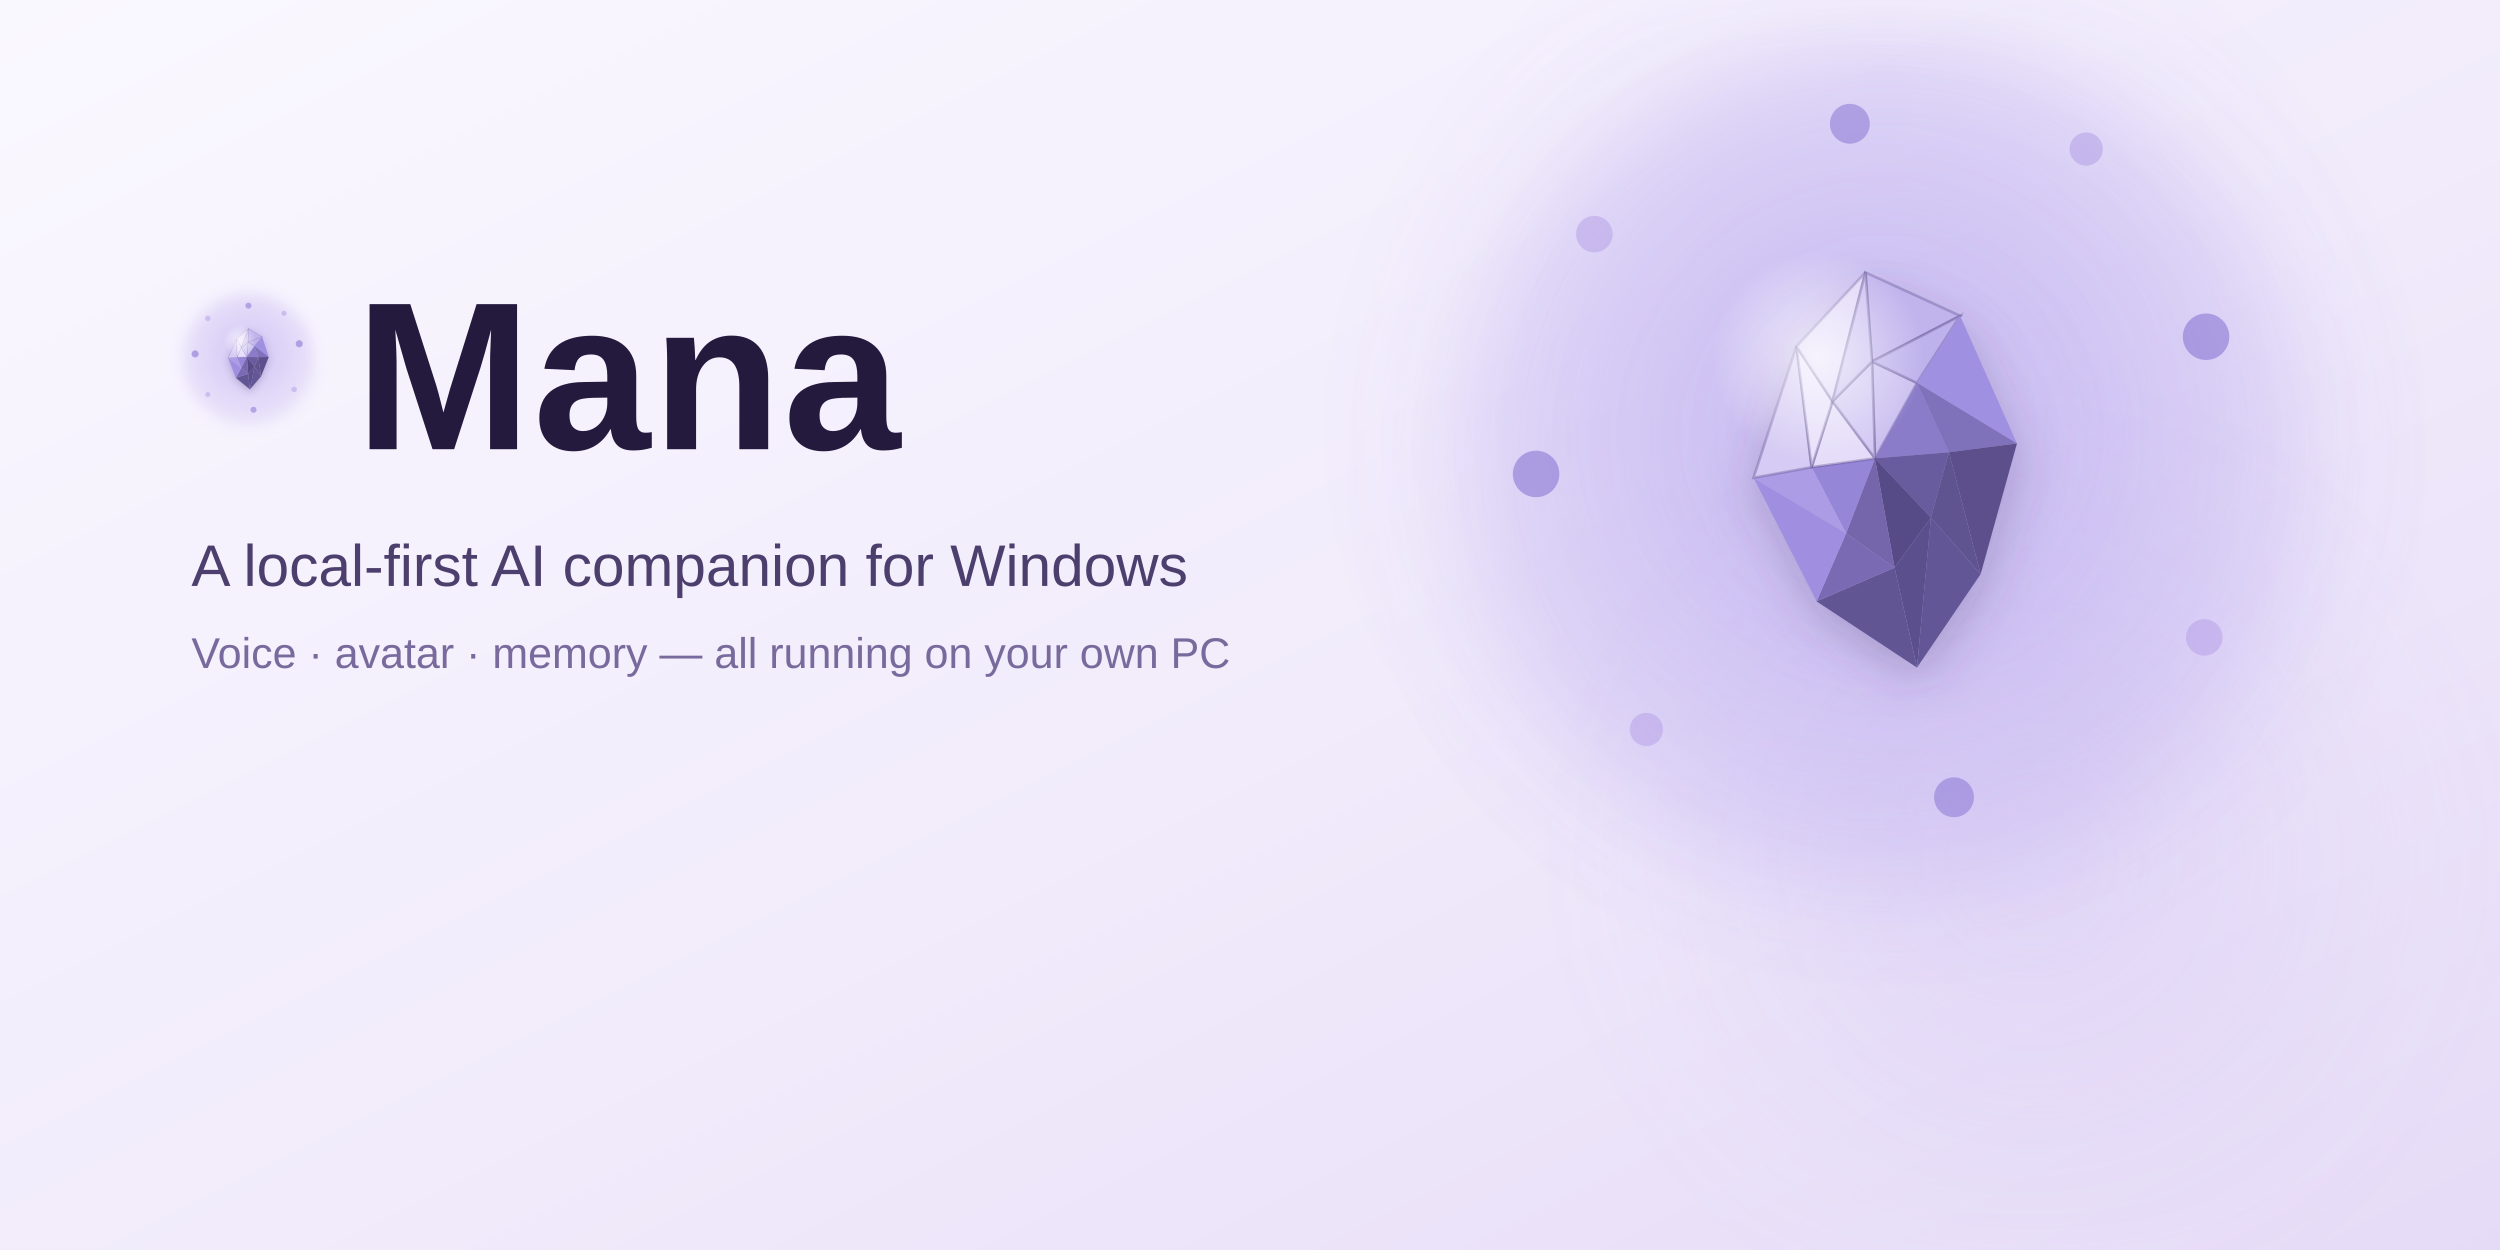
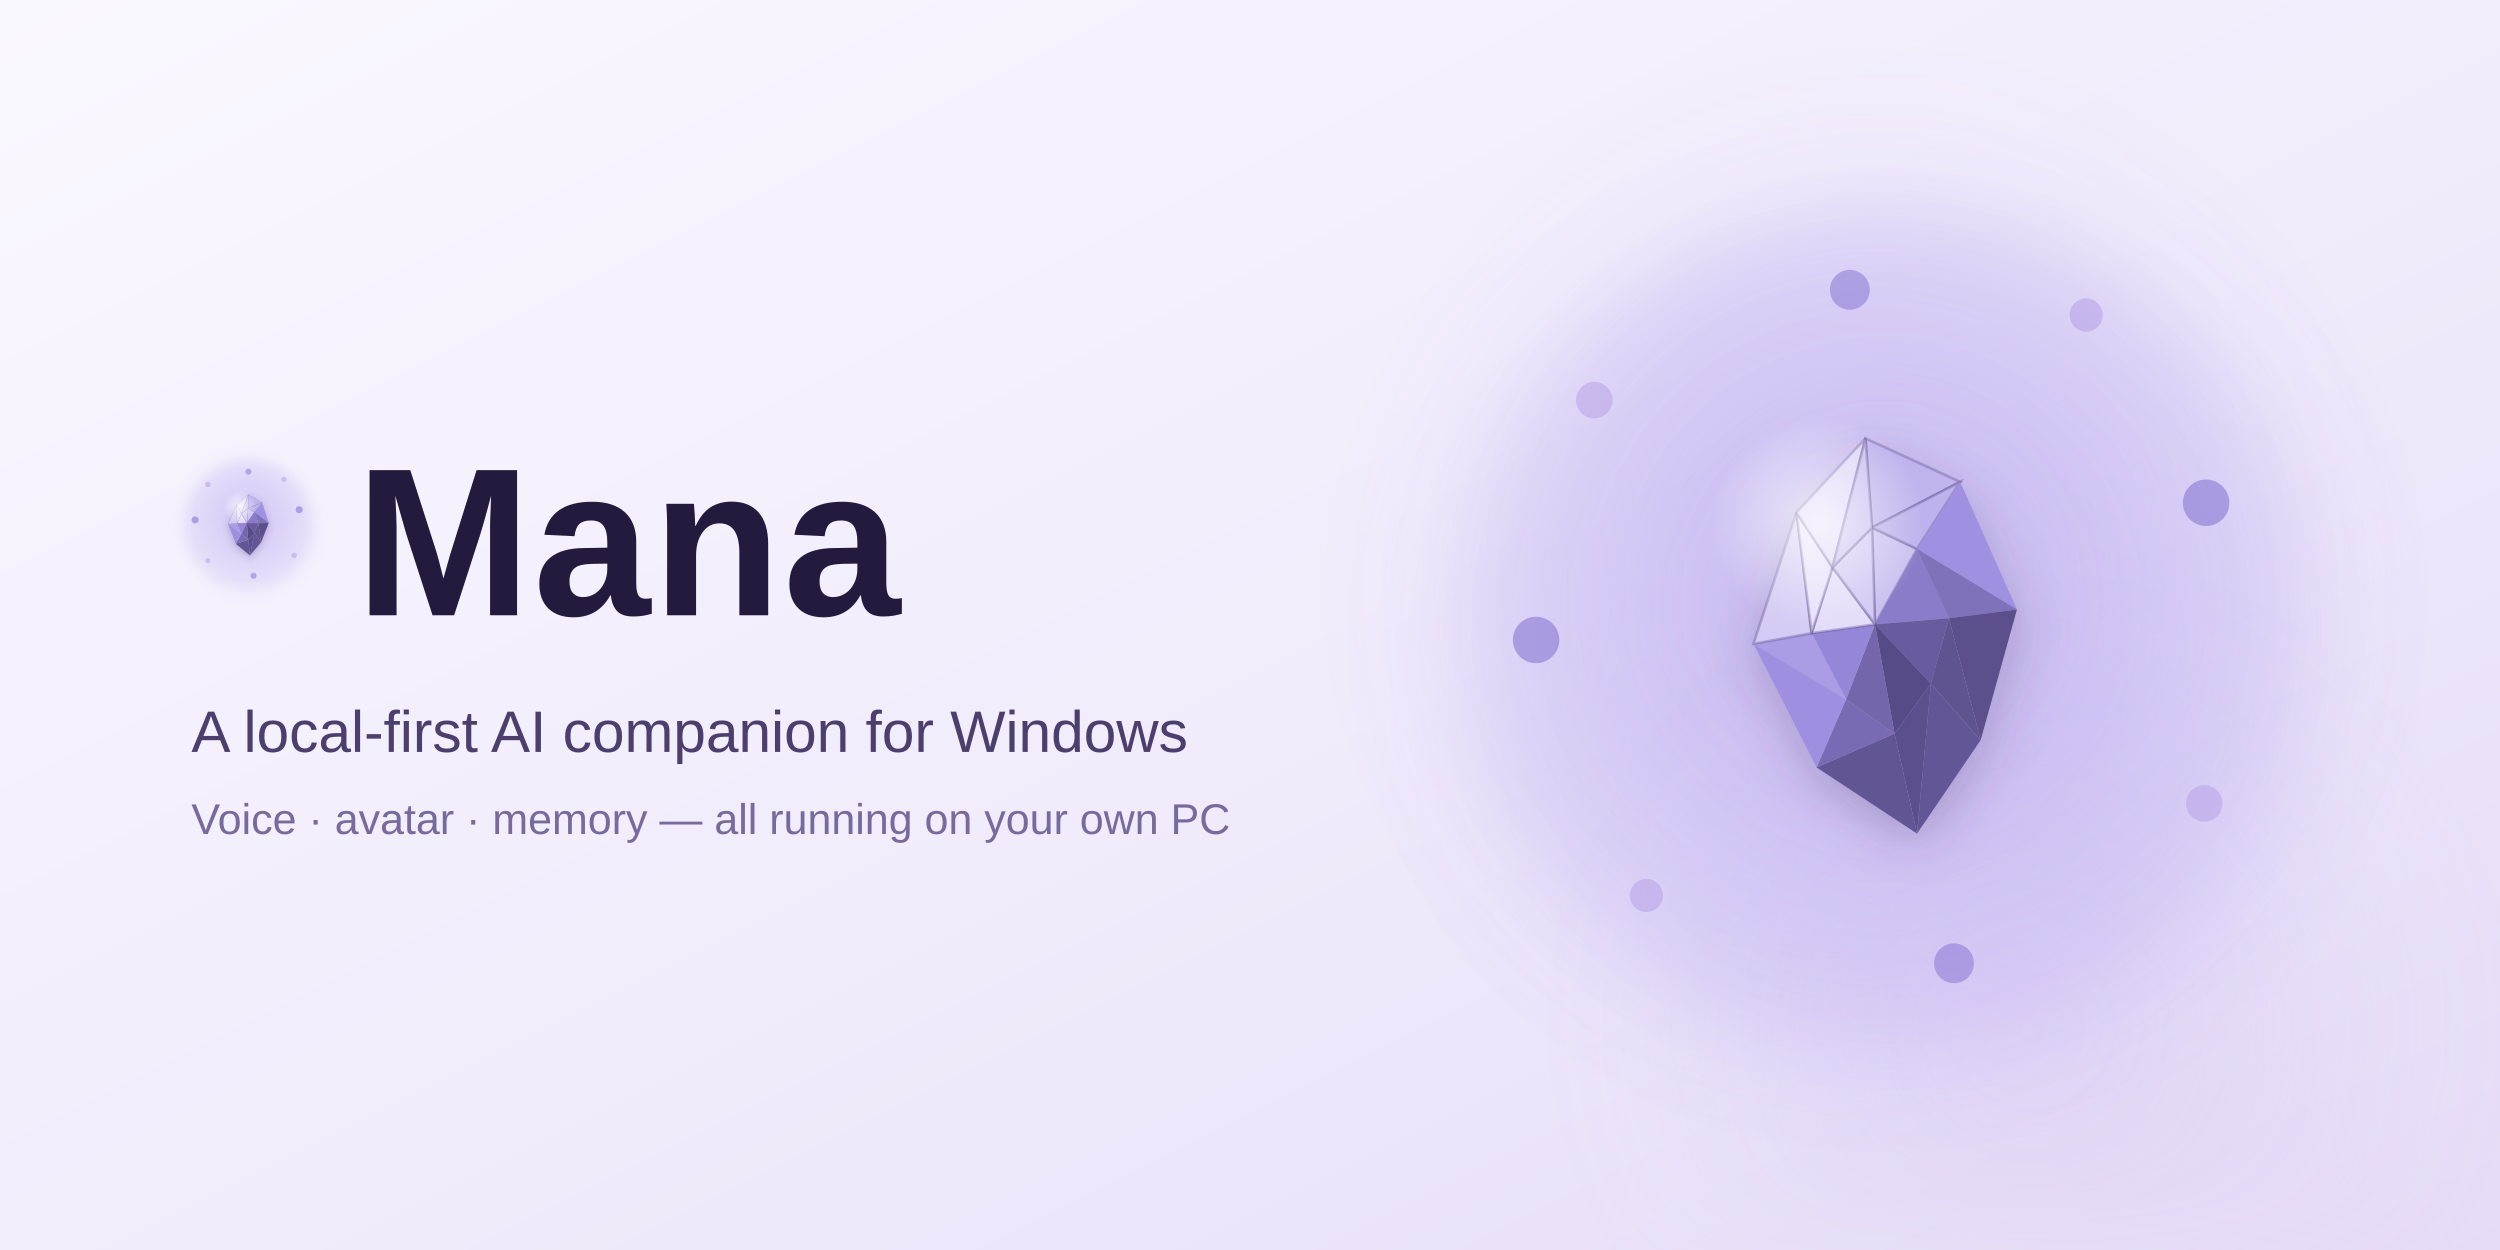
<svg xmlns="http://www.w3.org/2000/svg" width="1280" height="640" viewBox="0 0 1280 640">
  <defs>
    <linearGradient id="bg" x1="0%" y1="0%" x2="100%" y2="100%">
      <stop offset="0%" stop-color="#faf8ff" />
      <stop offset="55%" stop-color="#f1ebfb" />
      <stop offset="100%" stop-color="#e6dbf7" />
    </linearGradient>
    <radialGradient id="glow1" cx="50%" cy="50%" r="50%">
      <stop offset="0%" stop-color="#9d8ce0" stop-opacity="0.28" />
      <stop offset="100%" stop-color="#9d8ce0" stop-opacity="0" />
    </radialGradient>
    <radialGradient id="glow2" cx="50%" cy="50%" r="50%">
      <stop offset="0%" stop-color="#c9b8f0" stop-opacity="0.30" />
      <stop offset="100%" stop-color="#c9b8f0" stop-opacity="0" />
    </radialGradient>
    <filter id="soft" x="-50%" y="-50%" width="200%" height="200%">
      <feGaussianBlur stdDeviation="26" />
    </filter>
    <radialGradient id="crystalHalo" cx="50%" cy="46%" r="100%">
      <stop offset="0%" stop-color="#b3a0ee" stop-opacity="0.5" />
      <stop offset="20%" stop-color="#b3a0ee" stop-opacity="0.42" />
      <stop offset="40%" stop-color="#b3a0ee" stop-opacity="0.28" />
      <stop offset="60%" stop-color="#b3a0ee" stop-opacity="0.15" />
      <stop offset="80%" stop-color="#b3a0ee" stop-opacity="0.06" />
      <stop offset="100%" stop-color="#b3a0ee" stop-opacity="0" />
    </radialGradient>
    <filter id="haloBlur" x="-50%" y="-50%" width="200%" height="200%">
      <feGaussianBlur stdDeviation="1.4" />
    </filter>
    <filter id="crystalShadow" x="-60%" y="-60%" width="220%" height="220%">
      <feDropShadow dx="0" dy="0.5" stdDeviation="0.7" flood-color="#4a3f6d" flood-opacity="0.28" />
    </filter>
    <radialGradient id="bloom1" cx="50%" cy="50%" r="50%">
      <stop offset="0%" stop-color="#ffffff" stop-opacity="0.7" />
      <stop offset="100%" stop-color="#ffffff" stop-opacity="0" />
    </radialGradient>
    <radialGradient id="bloom2" cx="50%" cy="50%" r="50%">
      <stop offset="0%" stop-color="#ffffff" stop-opacity="0.7" />
      <stop offset="100%" stop-color="#ffffff" stop-opacity="0" />
    </radialGradient>
  </defs>
  <rect width="1280" height="640" fill="url(#bg)" />
-   <circle cx="960" cy="220" r="260" fill="url(#glow1)" filter="url(#soft)" />
-   <circle cx="1040" cy="440" r="220" fill="url(#glow2)" filter="url(#soft)" />
-   <g transform="translate(760,20) scale(17) rotate(-6 12 12)">
+   <circle cx="960" cy="305" r="260" fill="url(#glow1)" filter="url(#soft)" />
+   <circle cx="1040" cy="525" r="220" fill="url(#glow2)" filter="url(#soft)" />
+   <g transform="translate(760,105) scale(17) rotate(-6 12 12)">
    <ellipse cx="12" cy="13" rx="13" ry="13" fill="url(#crystalHalo)" filter="url(#haloBlur)" />
    <circle cx="22" cy="10" r="0.7" fill="#8a76d4" opacity="0.6" />
    <circle cx="19" cy="4" r="0.5" fill="#b39ee6" opacity="0.55" />
    <circle cx="12" cy="2.5" r="0.6" fill="#8a76d4" opacity="0.55" />
    <circle cx="4" cy="5" r="0.55" fill="#b39ee6" opacity="0.5" />
    <circle cx="1.5" cy="12" r="0.7" fill="#8a76d4" opacity="0.6" />
    <circle cx="4" cy="20" r="0.5" fill="#b39ee6" opacity="0.5" />
    <circle cx="13" cy="23" r="0.6" fill="#8a76d4" opacity="0.55" />
    <circle cx="21" cy="19" r="0.55" fill="#b39ee6" opacity="0.5" />
    <g filter="url(#crystalShadow)">
      <path d="M11.7,12.6 L11.916,9.691 L13.196,10.472 Z" fill="#cbc0f0" stroke="#5a4c8a" stroke-width="0.08" stroke-opacity="0.35" />
      <path d="M11.916,9.691 L12,7 L14.7,8.6 Z" fill="#c1b4ed" stroke="#5a4c8a" stroke-width="0.08" stroke-opacity="0.35" />
      <path d="M11.916,9.691 L14.7,8.6 L13.196,10.472 Z" fill="#beb2ec" stroke="#5a4c8a" stroke-width="0.08" stroke-opacity="0.35" />
      <path d="M11.7,12.6 L13.196,10.472 L13.936,12.65 Z" fill="#8a7bc8" />
      <path d="M13.196,10.472 L14.7,8.6 L16,12.6 Z" fill="#a090e1" />
      <path d="M13.196,10.472 L16,12.6 L13.936,12.65 Z" fill="#7f71ba" />
      <path d="M11.7,12.6 L13.936,12.65 L13.188,14.552 Z" fill="#695c9e" />
      <path d="M13.936,12.65 L16,12.6 L14.5,16.4 Z" fill="#5b4f8c" />
      <path d="M13.936,12.65 L14.5,16.4 L13.188,14.552 Z" fill="#5f5290" />
      <path d="M11.7,12.6 L13.188,14.552 L11.942,15.935 Z" fill="#574c87" />
      <path d="M13.188,14.552 L14.5,16.4 L12.3,19 Z" fill="#645796" />
      <path d="M13.188,14.552 L12.3,19 L11.942,15.935 Z" fill="#5c508d" />
      <path d="M11.7,12.6 L11.942,15.935 L10.6,14.756 Z" fill="#7466ab" />
      <path d="M11.942,15.935 L12.3,19 L9.5,16.7 Z" fill="#625594" />
      <path d="M11.942,15.935 L9.5,16.7 L10.6,14.756 Z" fill="#7a6bb3" />
      <path d="M11.7,12.6 L10.6,14.756 L9.774,12.664 Z" fill="#9686d7" />
      <path d="M10.6,14.756 L9.5,16.7 L8,12.8 Z" fill="#a08fe1" />
      <path d="M10.6,14.756 L8,12.8 L9.774,12.664 Z" fill="#ab9ce5" />
      <path d="M11.7,12.6 L9.774,12.664 L10.608,10.757 Z" fill="#e4dcf9" stroke="#5a4c8a" stroke-width="0.08" stroke-opacity="0.35" />
      <path d="M9.774,12.664 L8,12.8 L9.7,9 Z" fill="#d5cbf4" stroke="#5a4c8a" stroke-width="0.08" stroke-opacity="0.35" />
      <path d="M9.774,12.664 L9.7,9 L10.608,10.757 Z" fill="#e7dffa" stroke="#5a4c8a" stroke-width="0.08" stroke-opacity="0.35" />
      <path d="M11.7,12.6 L10.608,10.757 L11.916,9.691 Z" fill="#d2c8f3" stroke="#5a4c8a" stroke-width="0.08" stroke-opacity="0.35" />
      <path d="M10.608,10.757 L9.7,9 L12,7 Z" fill="#e0d7f8" stroke="#5a4c8a" stroke-width="0.08" stroke-opacity="0.35" />
      <path d="M10.608,10.757 L12,7 L11.916,9.691 Z" fill="#ccc1f1" stroke="#5a4c8a" stroke-width="0.08" stroke-opacity="0.35" />
    </g>
    <ellipse cx="10.3" cy="9.4" rx="3.2" ry="3.2" fill="url(#bloom1)" />
  </g>
-   <g transform="translate(96,150) scale(2.6)">
+   <g transform="translate(96,235) scale(2.6)">
    <ellipse cx="12" cy="13" rx="13" ry="13" fill="url(#crystalHalo)" filter="url(#haloBlur)" />
    <circle cx="22" cy="10" r="0.7" fill="#8a76d4" opacity="0.6" />
    <circle cx="19" cy="4" r="0.5" fill="#b39ee6" opacity="0.55" />
    <circle cx="12" cy="2.5" r="0.6" fill="#8a76d4" opacity="0.55" />
    <circle cx="4" cy="5" r="0.55" fill="#b39ee6" opacity="0.5" />
    <circle cx="1.5" cy="12" r="0.7" fill="#8a76d4" opacity="0.6" />
    <circle cx="4" cy="20" r="0.5" fill="#b39ee6" opacity="0.5" />
    <circle cx="13" cy="23" r="0.6" fill="#8a76d4" opacity="0.55" />
    <circle cx="21" cy="19" r="0.55" fill="#b39ee6" opacity="0.5" />
    <g filter="url(#crystalShadow)">
      <path d="M11.7,12.6 L11.916,9.691 L13.196,10.472 Z" fill="#cbc0f0" stroke="#5a4c8a" stroke-width="0.08" stroke-opacity="0.35" />
      <path d="M11.916,9.691 L12,7 L14.7,8.6 Z" fill="#c1b4ed" stroke="#5a4c8a" stroke-width="0.08" stroke-opacity="0.35" />
      <path d="M11.916,9.691 L14.7,8.6 L13.196,10.472 Z" fill="#beb2ec" stroke="#5a4c8a" stroke-width="0.08" stroke-opacity="0.35" />
      <path d="M11.7,12.6 L13.196,10.472 L13.936,12.65 Z" fill="#8a7bc8" />
      <path d="M13.196,10.472 L14.7,8.6 L16,12.6 Z" fill="#a090e1" />
      <path d="M13.196,10.472 L16,12.6 L13.936,12.65 Z" fill="#7f71ba" />
      <path d="M11.7,12.6 L13.936,12.65 L13.188,14.552 Z" fill="#695c9e" />
      <path d="M13.936,12.65 L16,12.6 L14.5,16.4 Z" fill="#5b4f8c" />
      <path d="M13.936,12.65 L14.5,16.4 L13.188,14.552 Z" fill="#5f5290" />
      <path d="M11.7,12.6 L13.188,14.552 L11.942,15.935 Z" fill="#574c87" />
      <path d="M13.188,14.552 L14.5,16.4 L12.3,19 Z" fill="#645796" />
      <path d="M13.188,14.552 L12.3,19 L11.942,15.935 Z" fill="#5c508d" />
      <path d="M11.7,12.6 L11.942,15.935 L10.6,14.756 Z" fill="#7466ab" />
      <path d="M11.942,15.935 L12.3,19 L9.5,16.7 Z" fill="#625594" />
      <path d="M11.942,15.935 L9.5,16.7 L10.6,14.756 Z" fill="#7a6bb3" />
      <path d="M11.7,12.6 L10.6,14.756 L9.774,12.664 Z" fill="#9686d7" />
      <path d="M10.6,14.756 L9.5,16.7 L8,12.8 Z" fill="#a08fe1" />
      <path d="M10.6,14.756 L8,12.8 L9.774,12.664 Z" fill="#ab9ce5" />
      <path d="M11.7,12.6 L9.774,12.664 L10.608,10.757 Z" fill="#e4dcf9" stroke="#5a4c8a" stroke-width="0.08" stroke-opacity="0.35" />
      <path d="M9.774,12.664 L8,12.8 L9.7,9 Z" fill="#d5cbf4" stroke="#5a4c8a" stroke-width="0.08" stroke-opacity="0.35" />
      <path d="M9.774,12.664 L9.7,9 L10.608,10.757 Z" fill="#e7dffa" stroke="#5a4c8a" stroke-width="0.08" stroke-opacity="0.35" />
      <path d="M11.7,12.6 L10.608,10.757 L11.916,9.691 Z" fill="#d2c8f3" stroke="#5a4c8a" stroke-width="0.08" stroke-opacity="0.35" />
      <path d="M10.608,10.757 L9.7,9 L12,7 Z" fill="#e0d7f8" stroke="#5a4c8a" stroke-width="0.08" stroke-opacity="0.35" />
      <path d="M10.608,10.757 L12,7 L11.916,9.691 Z" fill="#ccc1f1" stroke="#5a4c8a" stroke-width="0.08" stroke-opacity="0.35" />
    </g>
    <ellipse cx="10.3" cy="9.4" rx="3.2" ry="3.2" fill="url(#bloom2)" />
  </g>
-   <text x="182" y="230" font-family="'Segoe UI','Helvetica Neue',Arial,sans-serif" font-size="108" font-weight="700" fill="#241a3d" letter-spacing="1">Mana</text>
-   <text x="98" y="300" font-family="'Segoe UI','Helvetica Neue',Arial,sans-serif" font-size="30" fill="#4c3f6d">A local-first AI companion for Windows</text>
-   <text x="98" y="342" font-family="'Segoe UI','Helvetica Neue',Arial,sans-serif" font-size="22" fill="#786a9c">Voice · avatar · memory — all running on your own PC</text>
+   <text x="182" y="315" font-family="'Segoe UI','Helvetica Neue',Arial,sans-serif" font-size="108" font-weight="700" fill="#241a3d" letter-spacing="1">Mana</text>
+   <text x="98" y="385" font-family="'Segoe UI','Helvetica Neue',Arial,sans-serif" font-size="30" fill="#4c3f6d">A local-first AI companion for Windows</text>
+   <text x="98" y="427" font-family="'Segoe UI','Helvetica Neue',Arial,sans-serif" font-size="22" fill="#786a9c">Voice · avatar · memory — all running on your own PC</text>
</svg>
